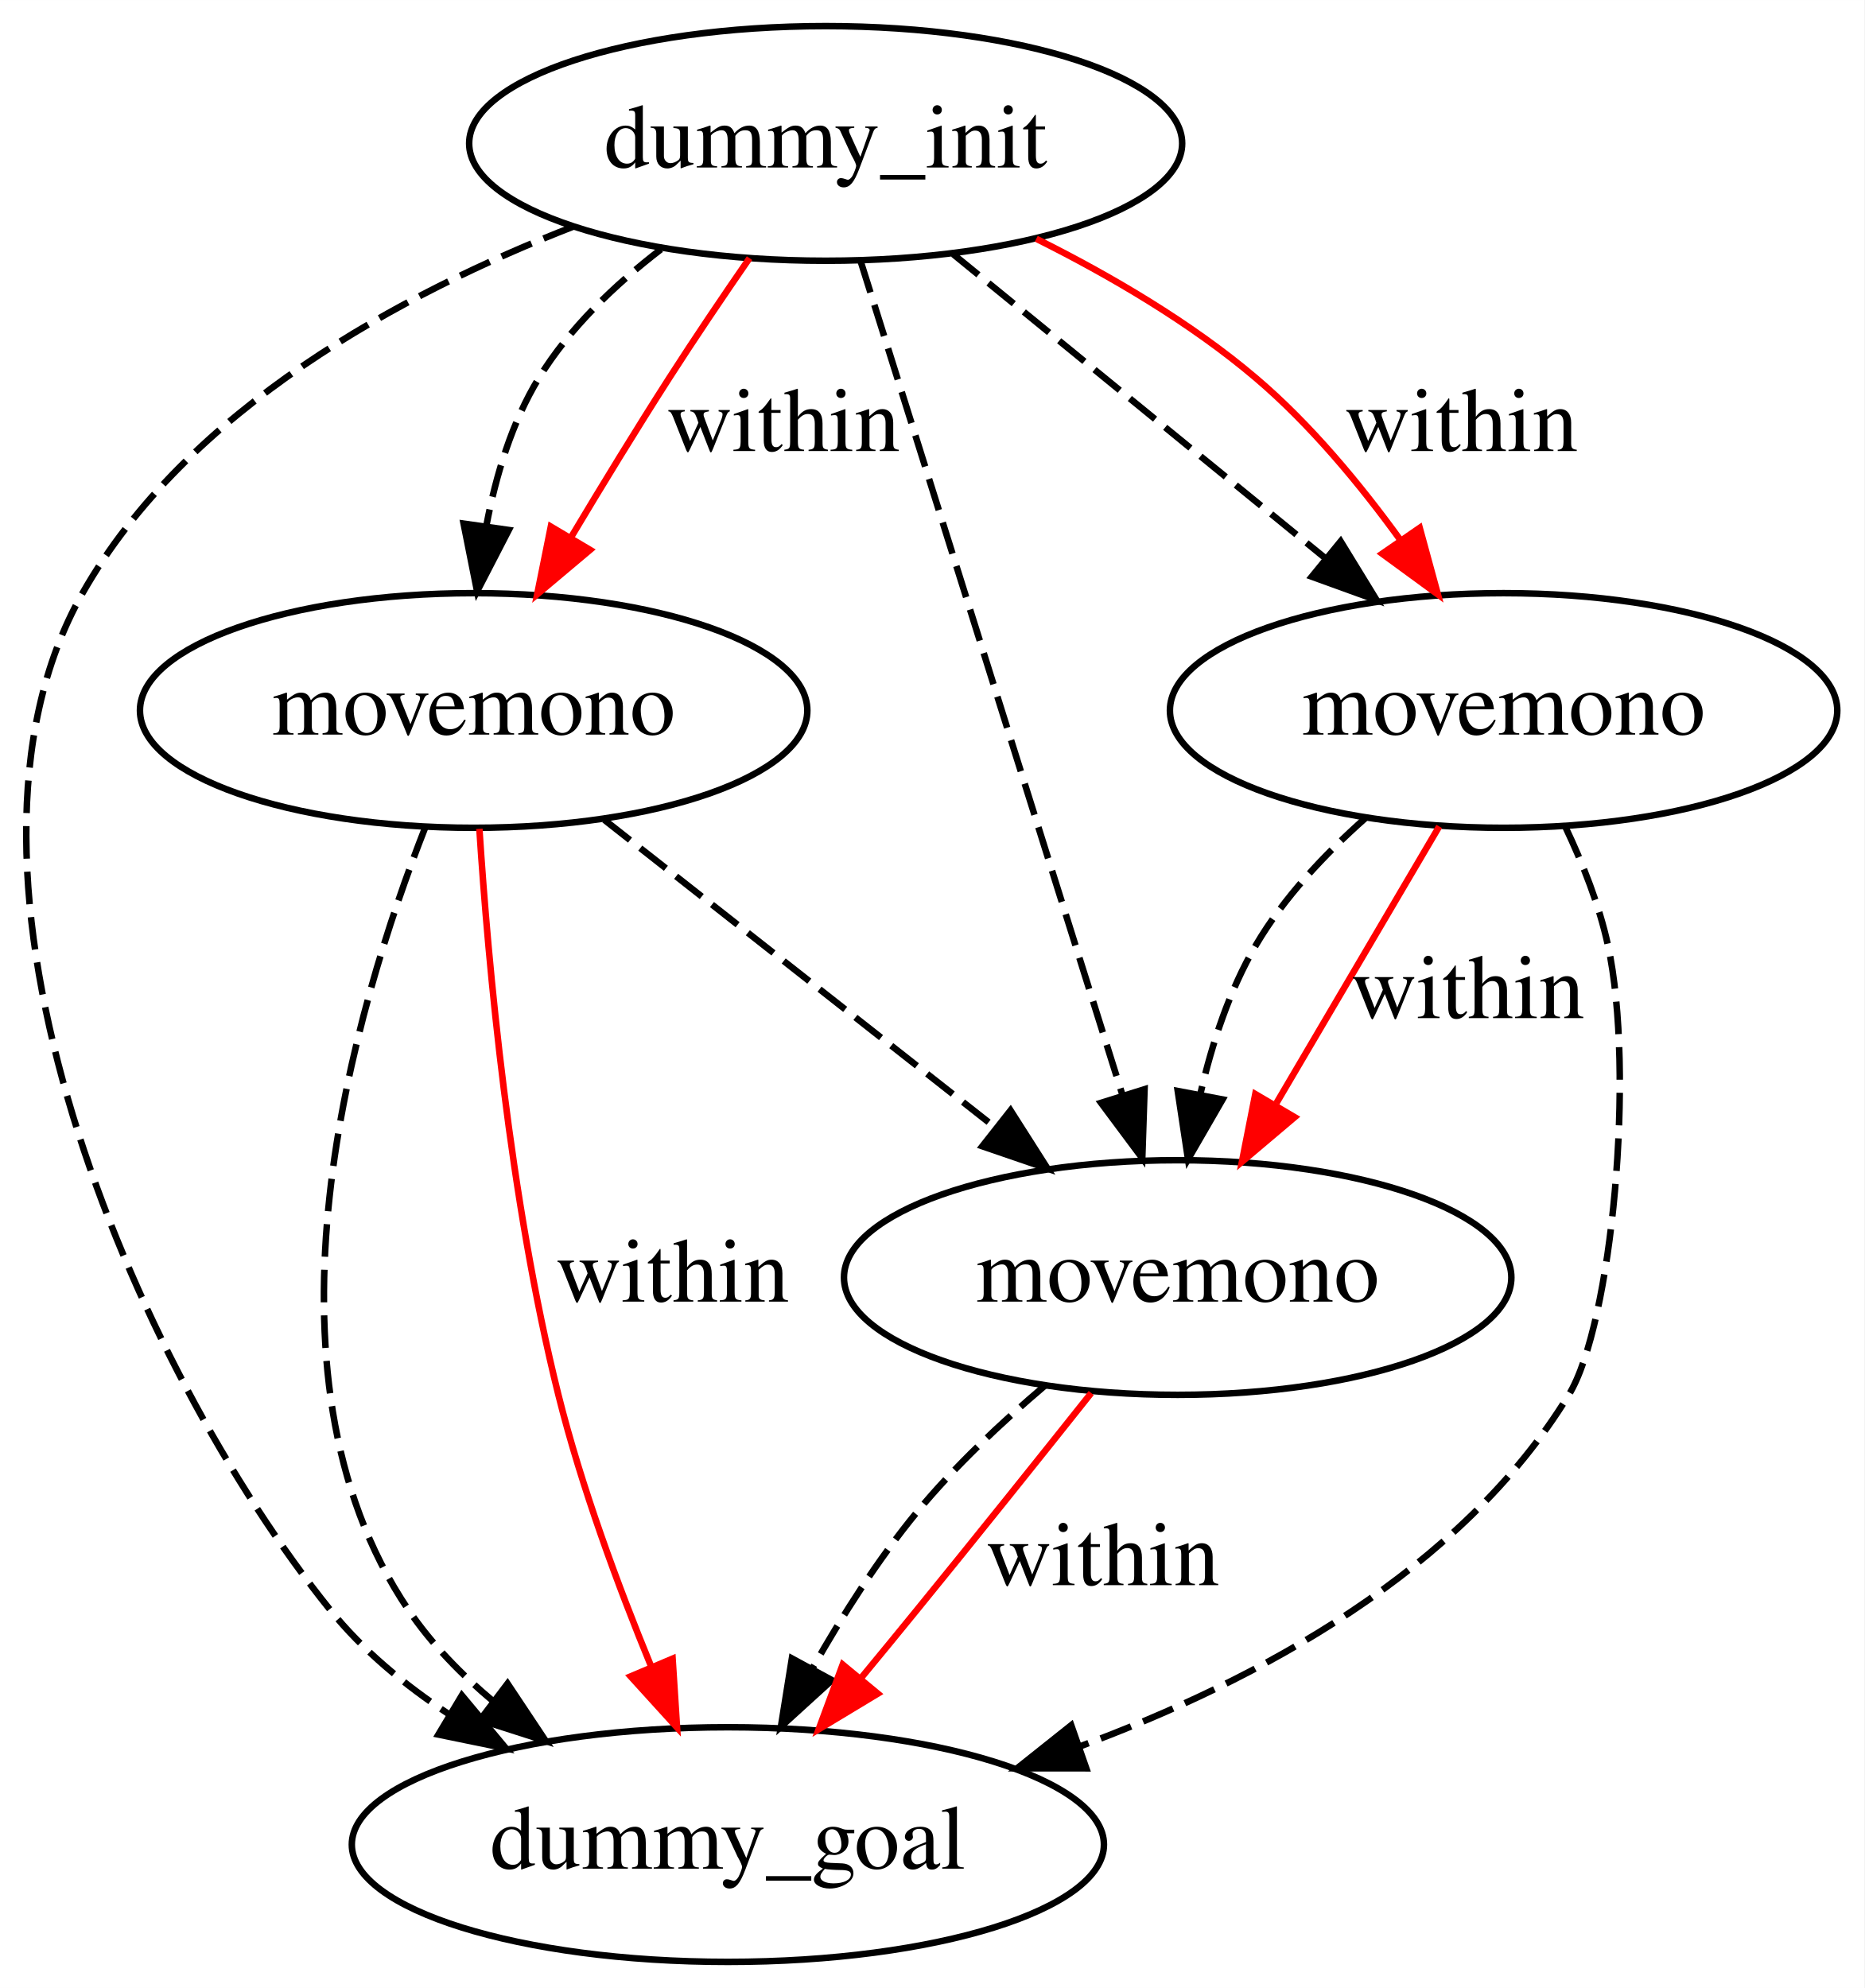
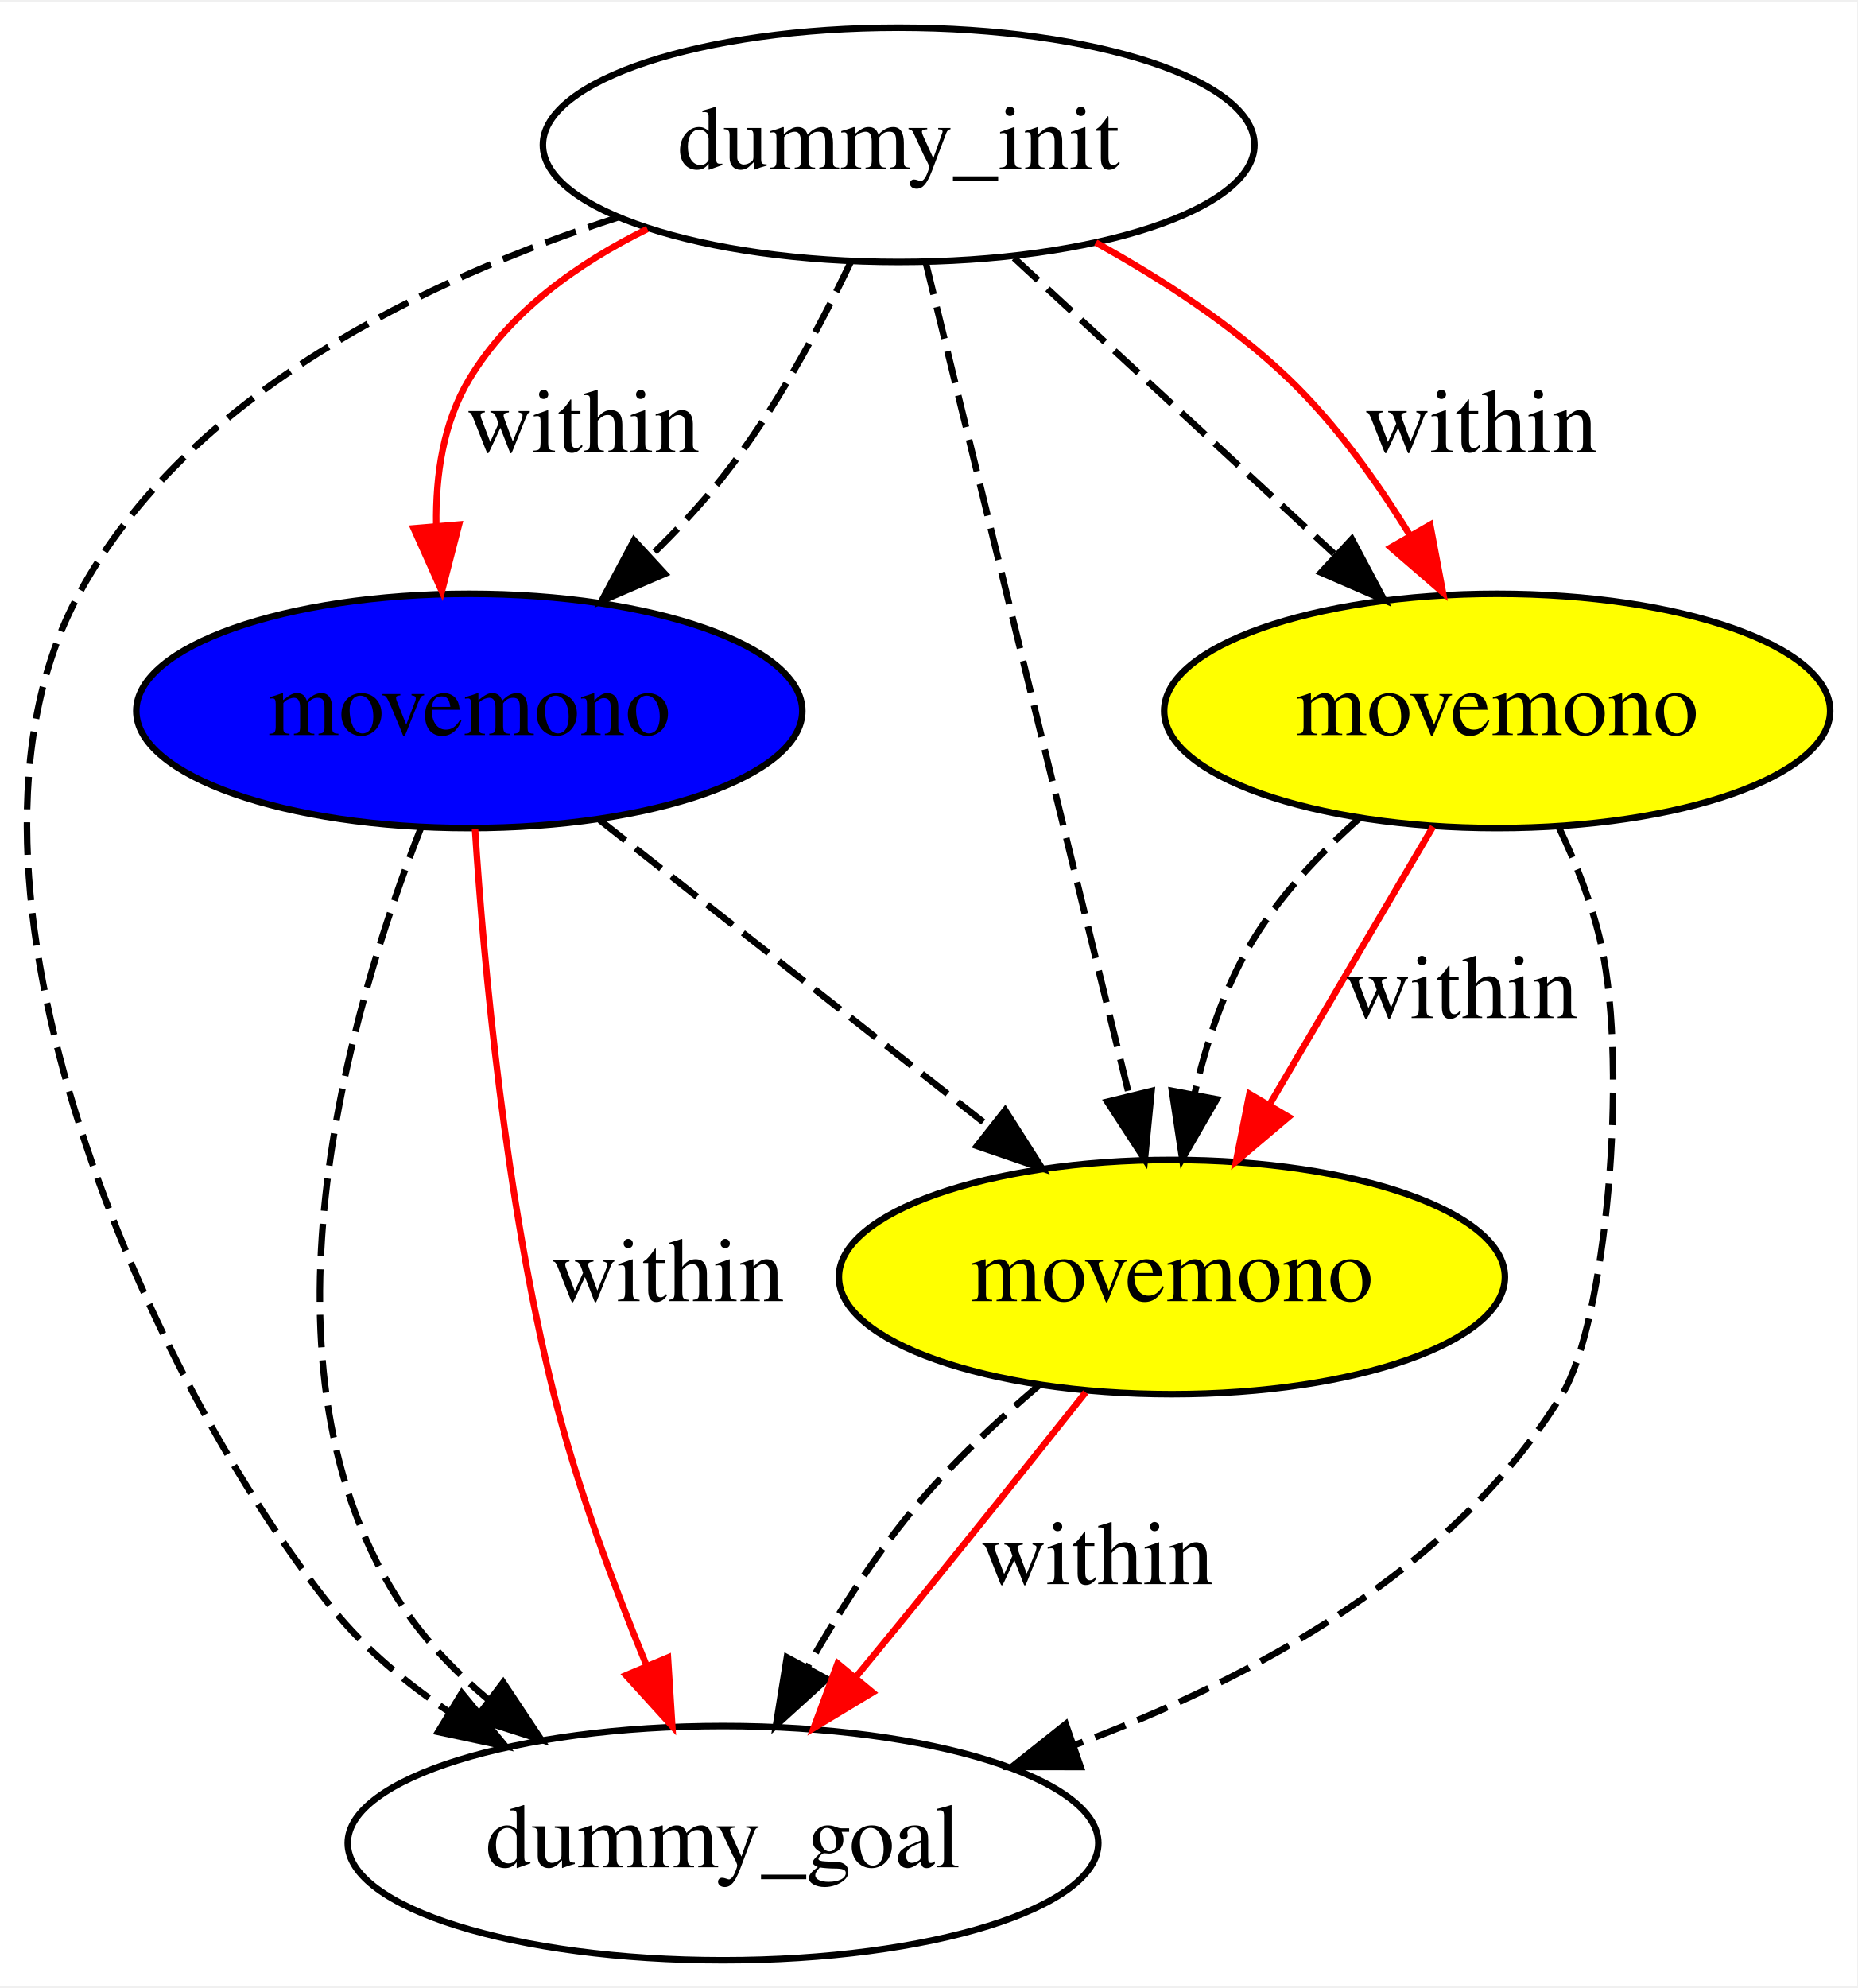
- <svg xmlns="http://www.w3.org/2000/svg" width="286pt" height="305pt" viewBox="0.00 0.00 286.01 305.00">
+ <svg xmlns="http://www.w3.org/2000/svg" width="285pt" height="305pt" viewBox="0.00 0.00 285.49 305.00">
  <g id="graph0" class="graph" transform="scale(1 1) rotate(0) translate(4 301)">
-     <polygon fill="white" stroke="transparent" points="-4,4 -4,-301 282.01,-301 282.01,4 -4,4" />
+     <polygon fill="white" stroke="transparent" points="-4,4 -4,-301 281.49,-301 281.49,4 -4,4" />
    <g id="node1" class="node">
-       <ellipse fill="none" stroke="black" cx="122.66" cy="-279" rx="54.69" ry="18" />
-       <text text-anchor="middle" x="122.66" y="-275.3" font-family="Times,serif" font-size="14.00">dummy_init</text>
+       <ellipse fill="white" stroke="black" cx="134.14" cy="-279" rx="54.69" ry="18" />
+       <text text-anchor="middle" x="134.14" y="-275.3" font-family="Times,serif" font-size="14.00">dummy_init</text>
    </g>
    <g id="node2" class="node">
-       <ellipse fill="none" stroke="black" cx="107.66" cy="-18" rx="57.69" ry="18" />
-       <text text-anchor="middle" x="107.66" y="-14.3" font-family="Times,serif" font-size="14.00">dummy_goal</text>
+       <ellipse fill="white" stroke="black" cx="107.14" cy="-18" rx="57.69" ry="18" />
+       <text text-anchor="middle" x="107.14" y="-14.3" font-family="Times,serif" font-size="14.00">dummy_goal</text>
+     </g>
+     <g id="edge1" class="edge">
+       <path fill="none" stroke="black" stroke-dasharray="5,2" d="M91.16,-267.9C61.67,-258.41 24.95,-240.9 8.14,-210 -15.97,-165.67 19.57,-88.21 47.14,-54 52.09,-47.86 58.43,-42.57 65.12,-38.11" />
+       <polygon fill="black" stroke="black" points="66.98,-41.07 73.71,-32.88 63.34,-35.09 66.98,-41.07" />
+     </g>
+     <g id="node3" class="node">
+       <ellipse fill="yellow" stroke="black" cx="176.14" cy="-105" rx="51.19" ry="18" />
+       <text text-anchor="middle" x="176.14" y="-101.3" font-family="Times,serif" font-size="14.00">movemono</text>
+     </g>
+     <g id="edge9" class="edge">
+       <path fill="none" stroke="black" stroke-dasharray="5,2" d="M138.32,-260.88C145.65,-230.87 160.86,-168.58 169.6,-132.81" />
+       <polygon fill="black" stroke="black" points="173.01,-133.6 171.98,-123.05 166.21,-131.94 173.01,-133.6" />
+     </g>
+     <g id="node4" class="node">
+       <ellipse fill="blue" stroke="black" cx="68.14" cy="-192" rx="51.19" ry="18" />
+       <text text-anchor="middle" x="68.14" y="-188.3" font-family="Times,serif" font-size="14.00">movemono</text>
+     </g>
+     <g id="edge8" class="edge">
+       <path fill="none" stroke="black" stroke-dasharray="5,2" d="M126.73,-260.91C121.92,-250.81 115.08,-238.07 107.14,-228 103.85,-223.82 100.03,-219.72 96.08,-215.89" />
+       <polygon fill="black" stroke="black" points="98.2,-213.08 88.47,-208.89 93.46,-218.23 98.2,-213.08" />
+     </g>
+     <g id="edge11" class="edge">
+       <path fill="none" stroke="red" d="M95.51,-266.07C84.77,-260.78 74.36,-253.34 68.14,-243 64.14,-236.35 62.94,-228.25 63.06,-220.52" />
+       <polygon fill="red" stroke="red" points="66.56,-220.65 63.92,-210.39 59.59,-220.06 66.56,-220.65" />
+       <text text-anchor="middle" x="85.64" y="-231.8" font-family="Times,serif" font-size="14.00">within</text>
+     </g>
+     <g id="node5" class="node">
+       <ellipse fill="yellow" stroke="black" cx="226.14" cy="-192" rx="51.19" ry="18" />
+       <text text-anchor="middle" x="226.14" y="-188.3" font-family="Times,serif" font-size="14.00">movemono</text>
+     </g>
+     <g id="edge2" class="edge">
+       <path fill="none" stroke="black" stroke-dasharray="5,2" d="M151.88,-261.61C165.84,-248.71 185.48,-230.57 201.05,-216.18" />
+       <polygon fill="black" stroke="black" points="203.8,-218.41 208.77,-209.05 199.05,-213.27 203.8,-218.41" />
+     </g>
+     <g id="edge13" class="edge">
+       <path fill="none" stroke="red" d="M164.44,-263.98C174.6,-258.37 185.53,-251.27 194.14,-243 201.35,-236.08 207.69,-227.23 212.78,-218.91" />
+       <polygon fill="red" stroke="red" points="215.84,-220.61 217.8,-210.2 209.78,-217.12 215.84,-220.61" />
+       <text text-anchor="middle" x="223.64" y="-231.8" font-family="Times,serif" font-size="14.00">within</text>
+     </g>
+     <g id="edge5" class="edge">
+       <path fill="none" stroke="black" stroke-dasharray="5,2" d="M155.81,-88.44C149.1,-82.75 141.89,-75.98 136.14,-69 130.18,-61.76 124.71,-53.15 120.16,-45.12" />
+       <polygon fill="black" stroke="black" points="123.12,-43.22 115.28,-36.09 116.96,-46.56 123.12,-43.22" />
+     </g>
+     <g id="edge10" class="edge">
+       <path fill="none" stroke="red" d="M162.88,-87.28C155.13,-77.53 145.13,-65.03 136.14,-54 133.4,-50.63 130.49,-47.08 127.62,-43.6" />
+       <polygon fill="red" stroke="red" points="130.14,-41.16 121.07,-35.69 124.75,-45.62 130.14,-41.16" />
+       <text text-anchor="middle" x="164.64" y="-57.8" font-family="Times,serif" font-size="14.00">within</text>
+     </g>
+     <g id="edge7" class="edge">
+       <path fill="none" stroke="black" stroke-dasharray="5,2" d="M60.74,-174.12C49.84,-146.42 33.31,-90.75 58.14,-54 61.68,-48.77 66.27,-44.06 71.22,-39.92" />
+       <polygon fill="black" stroke="black" points="73.35,-42.7 79.21,-33.88 69.12,-37.12 73.35,-42.7" />
+     </g>
+     <g id="edge14" class="edge">
+       <path fill="none" stroke="red" d="M69.02,-173.84C70.37,-153.03 73.65,-117.01 81.14,-87 84.67,-72.87 90.29,-57.69 95.4,-45.26" />
+       <polygon fill="red" stroke="red" points="98.67,-46.53 99.34,-35.96 92.22,-43.8 98.67,-46.53" />
+       <text text-anchor="middle" x="98.64" y="-101.3" font-family="Times,serif" font-size="14.00">within</text>
+     </g>
+     <g id="edge4" class="edge">
+       <path fill="none" stroke="black" stroke-dasharray="5,2" d="M88.2,-175.21C105.1,-161.91 129.46,-142.74 148.25,-127.95" />
+       <polygon fill="black" stroke="black" points="150.5,-130.64 156.19,-121.7 146.17,-125.14 150.5,-130.64" />
    </g>
    <g id="edge3" class="edge">
-       <path fill="none" stroke="black" stroke-dasharray="5,2" d="M84.03,-266.27C57.66,-256.01 24.71,-238.26 8.66,-210 -15.83,-166.87 16.53,-91.4 46.66,-54 51.67,-47.78 58.1,-42.46 64.9,-37.98" />
-       <polygon fill="black" stroke="black" points="66.85,-40.89 73.63,-32.75 63.25,-34.88 66.85,-40.89" />
+       <path fill="none" stroke="black" stroke-dasharray="5,2" d="M235.65,-174.06C238.3,-168.49 240.81,-162.14 242.14,-156 246.38,-136.54 242.75,-97.8 236.14,-87 219.66,-60.05 188.59,-43.22 161.08,-33.04" />
+       <polygon fill="black" stroke="black" points="162.12,-29.7 151.52,-29.71 159.82,-36.31 162.12,-29.7" />
    </g>
-     <g id="node3" class="node">
-       <ellipse fill="none" stroke="black" cx="68.66" cy="-192" rx="51.19" ry="18" />
-       <text text-anchor="middle" x="68.66" y="-188.3" font-family="Times,serif" font-size="14.00">movemono</text>
-     </g>
-     <g id="edge4" class="edge">
-       <path fill="none" stroke="black" stroke-dasharray="5,2" d="M97.39,-262.75C90.34,-257.34 83.34,-250.66 78.66,-243 74.54,-236.25 72.08,-228.12 70.62,-220.39" />
-       <polygon fill="black" stroke="black" points="74.05,-219.69 69.19,-210.28 67.12,-220.67 74.05,-219.69" />
-     </g>
-     <g id="edge13" class="edge">
-       <path fill="none" stroke="red" d="M110.98,-261.4C106.99,-255.63 102.56,-249.08 98.66,-243 93.63,-235.16 88.34,-226.5 83.63,-218.62" />
-       <polygon fill="red" stroke="red" points="86.52,-216.64 78.41,-209.82 80.5,-220.21 86.52,-216.64" />
-       <text text-anchor="middle" x="116.16" y="-231.8" font-family="Times,serif" font-size="14.00">within</text>
-     </g>
-     <g id="node4" class="node">
-       <ellipse fill="none" stroke="black" cx="176.66" cy="-105" rx="51.19" ry="18" />
-       <text text-anchor="middle" x="176.66" y="-101.3" font-family="Times,serif" font-size="14.00">movemono</text>
-     </g>
-     <g id="edge9" class="edge">
-       <path fill="none" stroke="black" stroke-dasharray="5,2" d="M128.03,-260.91C129.83,-255.21 131.83,-248.83 133.66,-243 145.65,-204.83 159.51,-160.67 168.18,-133.04" />
-       <polygon fill="black" stroke="black" points="171.58,-133.89 171.23,-123.3 164.9,-131.8 171.58,-133.89" />
-     </g>
-     <g id="node5" class="node">
-       <ellipse fill="none" stroke="black" cx="226.66" cy="-192" rx="51.19" ry="18" />
-       <text text-anchor="middle" x="226.66" y="-188.3" font-family="Times,serif" font-size="14.00">movemono</text>
-     </g>
-     <g id="edge5" class="edge">
-       <path fill="none" stroke="black" stroke-dasharray="5,2" d="M142.22,-262.01C158.35,-248.83 181.4,-229.99 199.35,-215.33" />
-       <polygon fill="black" stroke="black" points="201.66,-217.95 207.19,-208.92 197.23,-212.53 201.66,-217.95" />
-     </g>
-     <g id="edge10" class="edge">
-       <path fill="none" stroke="red" d="M154.97,-264.37C166.3,-258.72 178.68,-251.48 188.66,-243 197.01,-235.91 204.66,-226.68 210.88,-218.08" />
-       <polygon fill="red" stroke="red" points="213.79,-220.02 216.58,-209.8 208.03,-216.05 213.79,-220.02" />
-       <text text-anchor="middle" x="220.16" y="-231.8" font-family="Times,serif" font-size="14.00">within</text>
-     </g>
-     <g id="edge8" class="edge">
-       <path fill="none" stroke="black" stroke-dasharray="5,2" d="M61.26,-174.12C50.36,-146.42 33.83,-90.75 58.66,-54 62.2,-48.77 66.79,-44.06 71.74,-39.92" />
-       <polygon fill="black" stroke="black" points="73.86,-42.7 79.73,-33.88 69.64,-37.12 73.86,-42.7" />
+     <g id="edge6" class="edge">
+       <path fill="none" stroke="black" stroke-dasharray="5,2" d="M204.88,-175.43C198.67,-169.92 192.41,-163.27 188.14,-156 184.1,-149.12 181.42,-140.95 179.64,-133.23" />
+       <polygon fill="black" stroke="black" points="183.03,-132.32 177.73,-123.14 176.15,-133.62 183.03,-132.32" />
    </g>
    <g id="edge12" class="edge">
-       <path fill="none" stroke="red" d="M69.54,-173.84C70.89,-153.03 74.17,-117.01 81.66,-87 85.19,-72.87 90.81,-57.69 95.92,-45.26" />
-       <polygon fill="red" stroke="red" points="99.18,-46.53 99.86,-35.96 92.74,-43.8 99.18,-46.53" />
-       <text text-anchor="middle" x="99.16" y="-101.3" font-family="Times,serif" font-size="14.00">within</text>
-     </g>
-     <g id="edge1" class="edge">
-       <path fill="none" stroke="black" stroke-dasharray="5,2" d="M88.72,-175.21C105.62,-161.91 129.98,-142.74 148.77,-127.95" />
-       <polygon fill="black" stroke="black" points="151.02,-130.64 156.71,-121.7 146.69,-125.14 151.02,-130.64" />
-     </g>
-     <g id="edge6" class="edge">
-       <path fill="none" stroke="black" stroke-dasharray="5,2" d="M156.33,-88.44C149.62,-82.75 142.41,-75.98 136.66,-69 130.7,-61.76 125.23,-53.15 120.68,-45.12" />
-       <polygon fill="black" stroke="black" points="123.63,-43.22 115.8,-36.09 117.48,-46.56 123.63,-43.22" />
-     </g>
-     <g id="edge14" class="edge">
-       <path fill="none" stroke="red" d="M163.4,-87.28C155.65,-77.53 145.65,-65.03 136.66,-54 133.92,-50.63 131.01,-47.08 128.13,-43.6" />
-       <polygon fill="red" stroke="red" points="130.66,-41.16 121.59,-35.69 125.27,-45.62 130.66,-41.16" />
-       <text text-anchor="middle" x="165.16" y="-57.8" font-family="Times,serif" font-size="14.00">within</text>
-     </g>
-     <g id="edge7" class="edge">
-       <path fill="none" stroke="black" stroke-dasharray="5,2" d="M236.17,-174.06C238.81,-168.49 241.33,-162.14 242.66,-156 246.9,-136.54 243.27,-97.8 236.66,-87 220.18,-60.05 189.11,-43.22 161.6,-33.04" />
-       <polygon fill="black" stroke="black" points="162.64,-29.7 152.04,-29.71 160.33,-36.31 162.64,-29.7" />
-     </g>
-     <g id="edge2" class="edge">
-       <path fill="none" stroke="black" stroke-dasharray="5,2" d="M205.4,-175.43C199.19,-169.92 192.93,-163.27 188.66,-156 184.62,-149.12 181.94,-140.95 180.16,-133.23" />
-       <polygon fill="black" stroke="black" points="183.55,-132.32 178.25,-123.14 176.67,-133.62 183.55,-132.32" />
-     </g>
-     <g id="edge11" class="edge">
-       <path fill="none" stroke="red" d="M216.78,-174.21C209.66,-162.1 199.92,-145.53 191.81,-131.76" />
-       <polygon fill="red" stroke="red" points="194.61,-129.6 186.52,-122.76 188.57,-133.15 194.61,-129.6" />
-       <text text-anchor="middle" x="221.16" y="-144.8" font-family="Times,serif" font-size="14.00">within</text>
+       <path fill="none" stroke="red" d="M216.27,-174.21C209.14,-162.1 199.4,-145.53 191.3,-131.76" />
+       <polygon fill="red" stroke="red" points="194.09,-129.6 186,-122.76 188.06,-133.15 194.09,-129.6" />
+       <text text-anchor="middle" x="220.64" y="-144.8" font-family="Times,serif" font-size="14.00">within</text>
    </g>
  </g>
</svg>
